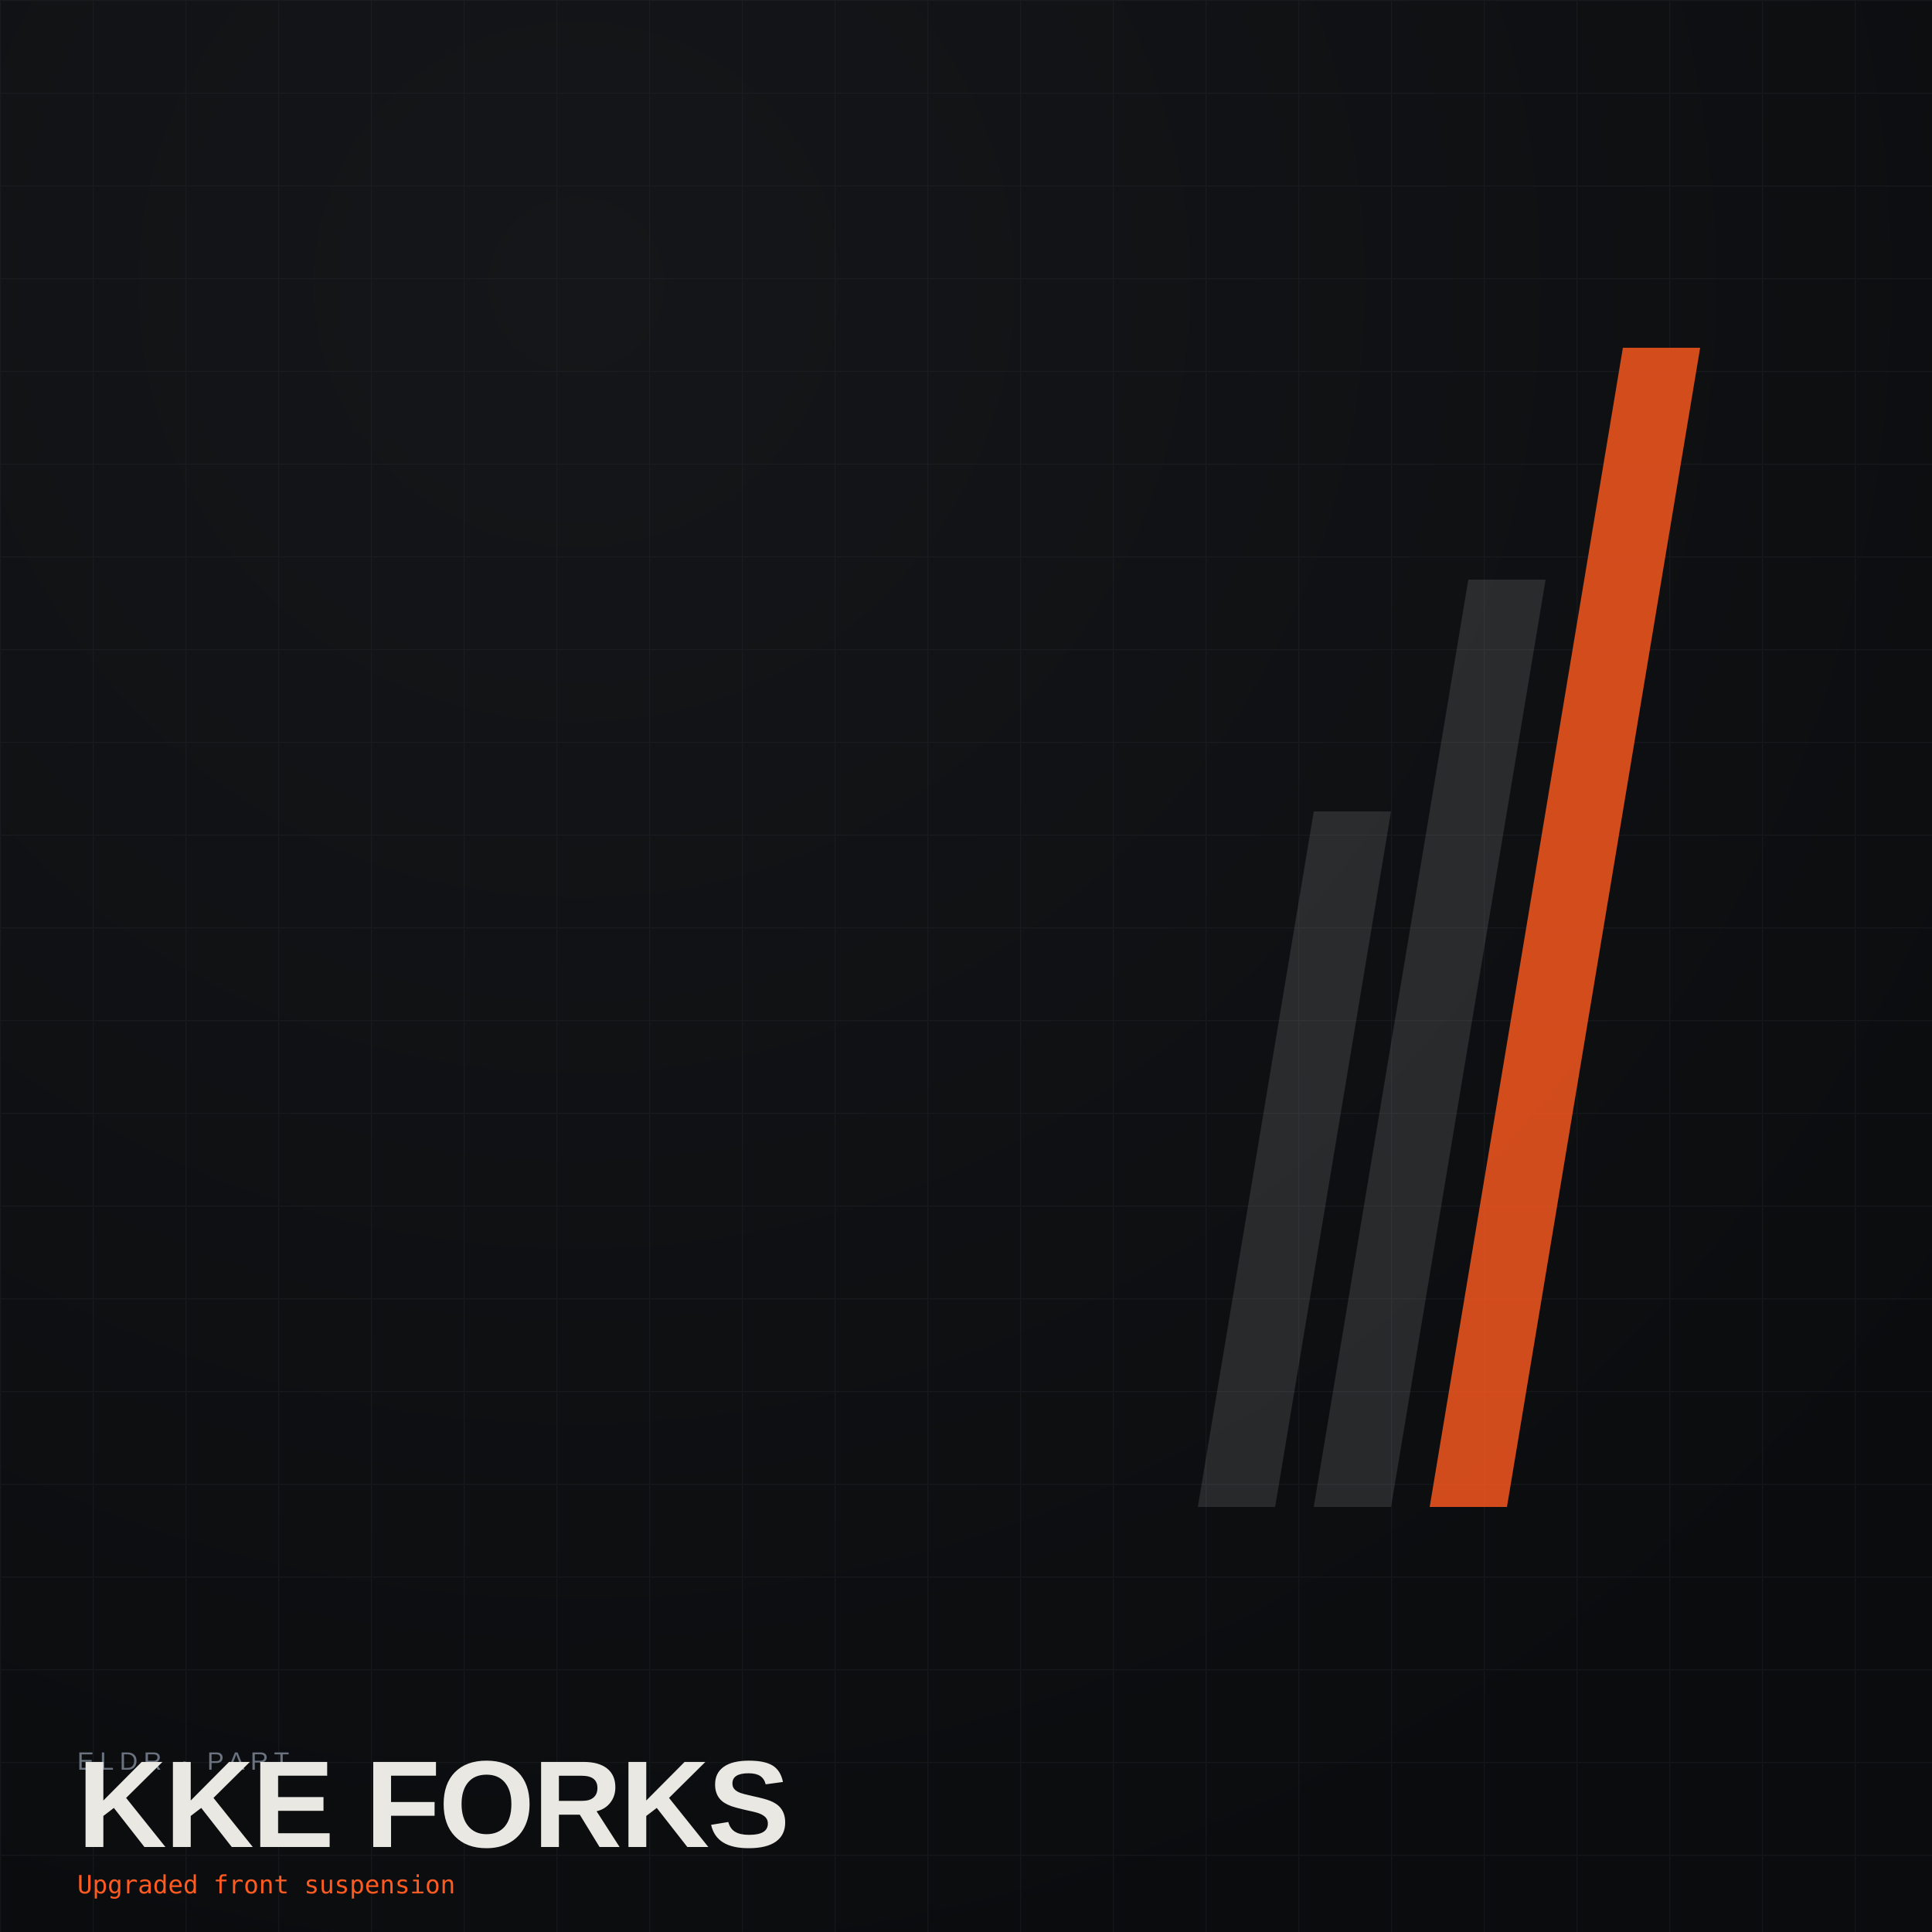
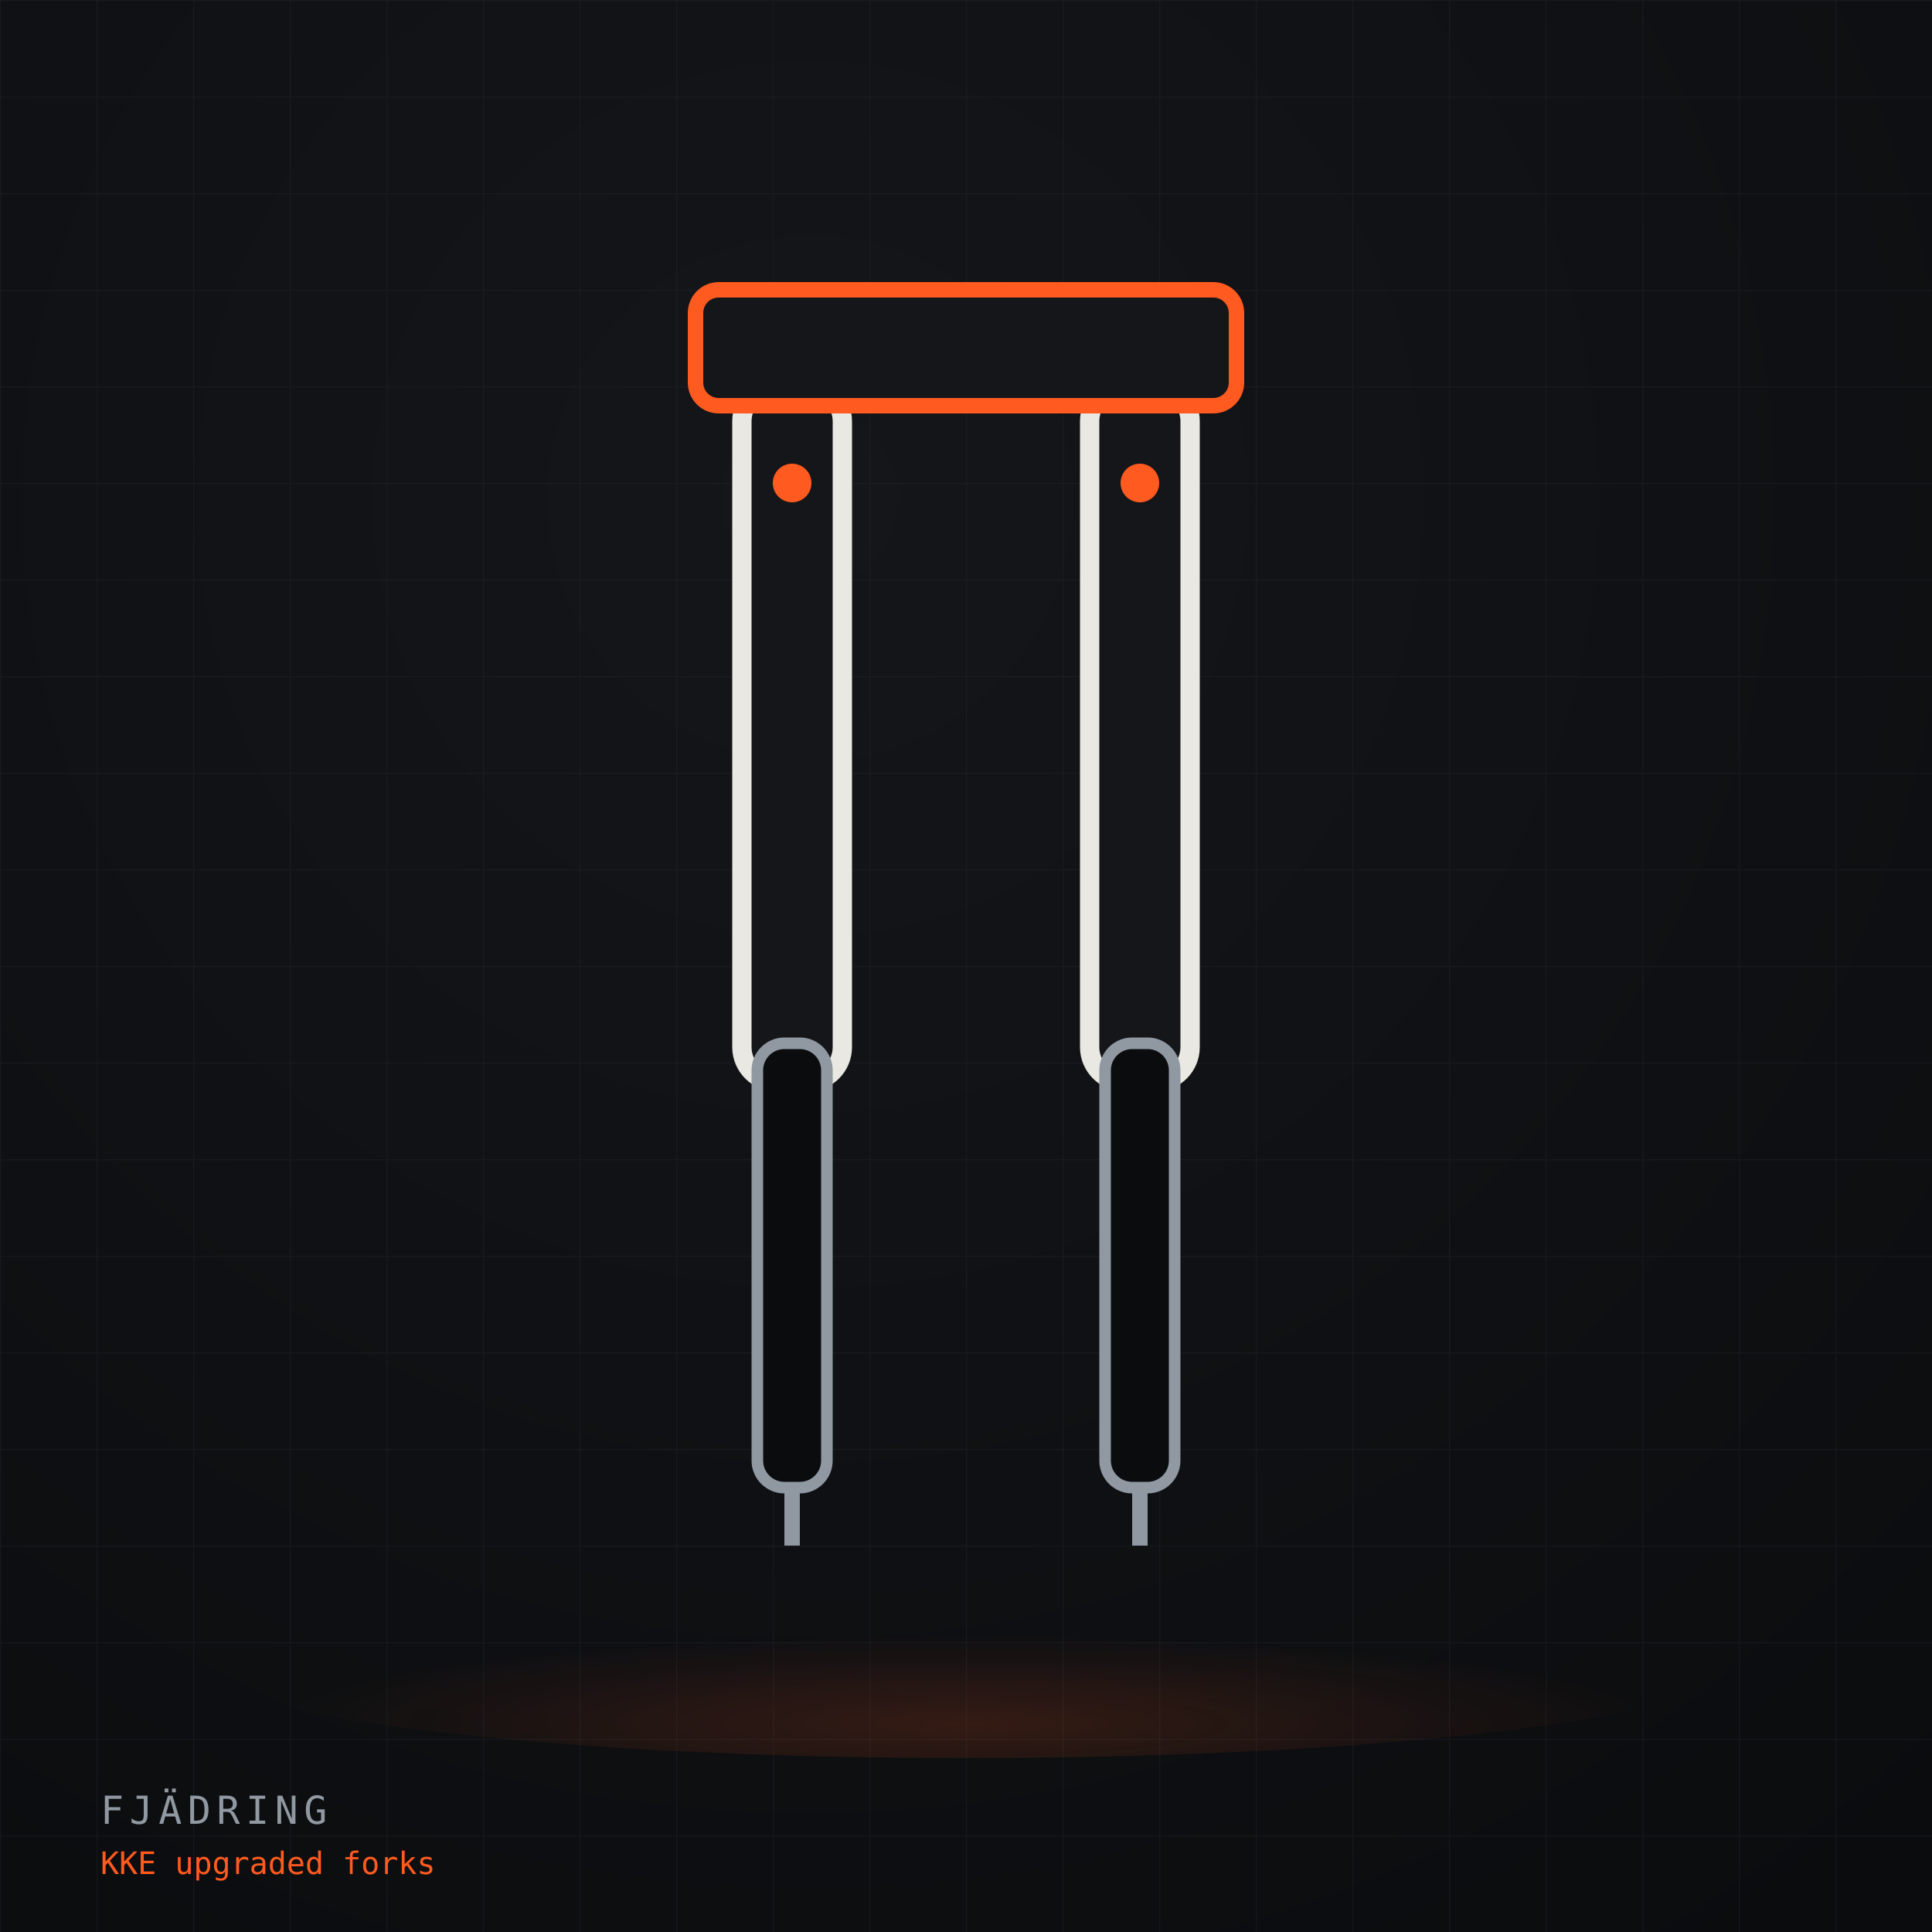
- <svg xmlns="http://www.w3.org/2000/svg" width="1000" height="1000" viewBox="0 0 1000 1000" role="img" aria-label="KKE FORKS">
+ <svg xmlns="http://www.w3.org/2000/svg" width="1000" height="1000" viewBox="0 0 1000 1000" role="img">
  <defs>
-     <radialGradient id="g" cx="30%" cy="15%" r="90%">
-       <stop offset="0%" stop-color="#141619" />
+     <radialGradient id="bg" cx="42%" cy="26%" r="90%">
+       <stop offset="0%" stop-color="#14161A" />
      <stop offset="100%" stop-color="#0B0C0E" />
    </radialGradient>
-     <pattern id="grid" width="48" height="48" patternUnits="userSpaceOnUse">
-       <path d="M48 0H0V48" fill="none" stroke="#262A31" stroke-width="1" />
+     <pattern id="gr" width="50" height="50" patternUnits="userSpaceOnUse">
+       <path d="M50 0H0V50" fill="none" stroke="#262A31" stroke-width="1" />
    </pattern>
+     <radialGradient id="fg" cx="50%" cy="82%" r="46%">
+       <stop offset="0%" stop-color="#FF5A1F" stop-opacity="0.16" />
+       <stop offset="100%" stop-color="#FF5A1F" stop-opacity="0" />
+     </radialGradient>
  </defs>
-   <rect width="1000" height="1000" fill="url(#g)" />
-   <rect width="1000" height="1000" fill="url(#grid)" opacity="0.35" />
-   <g opacity="0.9">
-     <path d="M620 780 L660 780 L720 420 L680 420 Z" fill="#E9E8E2" opacity="0.14" />
-     <path d="M680 780 L720 780 L800 300 L760 300 Z" fill="#E9E8E2" opacity="0.14" />
-     <path d="M740 780 L780 780 L880 180 L840 180 Z" fill="#FF5A1F" opacity="0.9" />
-   </g>
-   <text x="40" y="916" font-family="Arial, sans-serif" font-size="13" letter-spacing="3" fill="#6B7280">ELDR · PART</text>
-   <text x="40" y="956" font-family="Arial Black, Arial, sans-serif" font-weight="900" font-size="64" fill="#E9E8E2" letter-spacing="-1">KKE FORKS</text>
-   <text x="40" y="980" font-family="monospace" font-size="13" fill="#FF5A1F">Upgraded front suspension</text>
+   <rect width="1000" height="1000" fill="url(#bg)" />
+   <rect width="1000" height="1000" fill="url(#gr)" opacity="0.35" />
+   <ellipse cx="500" cy="860" rx="400" ry="50" fill="url(#fg)" />
+   <rect x="384" y="200" width="52" height="360" rx="18" fill="#14161A" stroke="#E9E8E2" stroke-width="10" />
+   <rect x="392" y="540" width="36" height="230" rx="14" fill="#0B0C0E" stroke="#9098A2" stroke-width="6" />
+   <circle cx="410" cy="250" r="10" fill="#FF5A1F" />
+   <rect x="564" y="200" width="52" height="360" rx="18" fill="#14161A" stroke="#E9E8E2" stroke-width="10" />
+   <rect x="572" y="540" width="36" height="230" rx="14" fill="#0B0C0E" stroke="#9098A2" stroke-width="6" />
+   <circle cx="590" cy="250" r="10" fill="#FF5A1F" />
+   <rect x="360" y="150" width="280" height="60" rx="12" fill="#14161A" stroke="#FF5A1F" stroke-width="8" />
+   <line x1="410" y1="770" x2="410" y2="800" stroke="#9098A2" stroke-width="8" />
+   <line x1="590" y1="770" x2="590" y2="800" stroke="#9098A2" stroke-width="8" />
+   <text x="52" y="944" font-family="monospace" font-size="20" letter-spacing="3" fill="#9098A2">FJÄDRING</text>
+   <text x="52" y="970" font-family="monospace" font-size="16" fill="#FF5A1F">KKE upgraded forks</text>
</svg>
